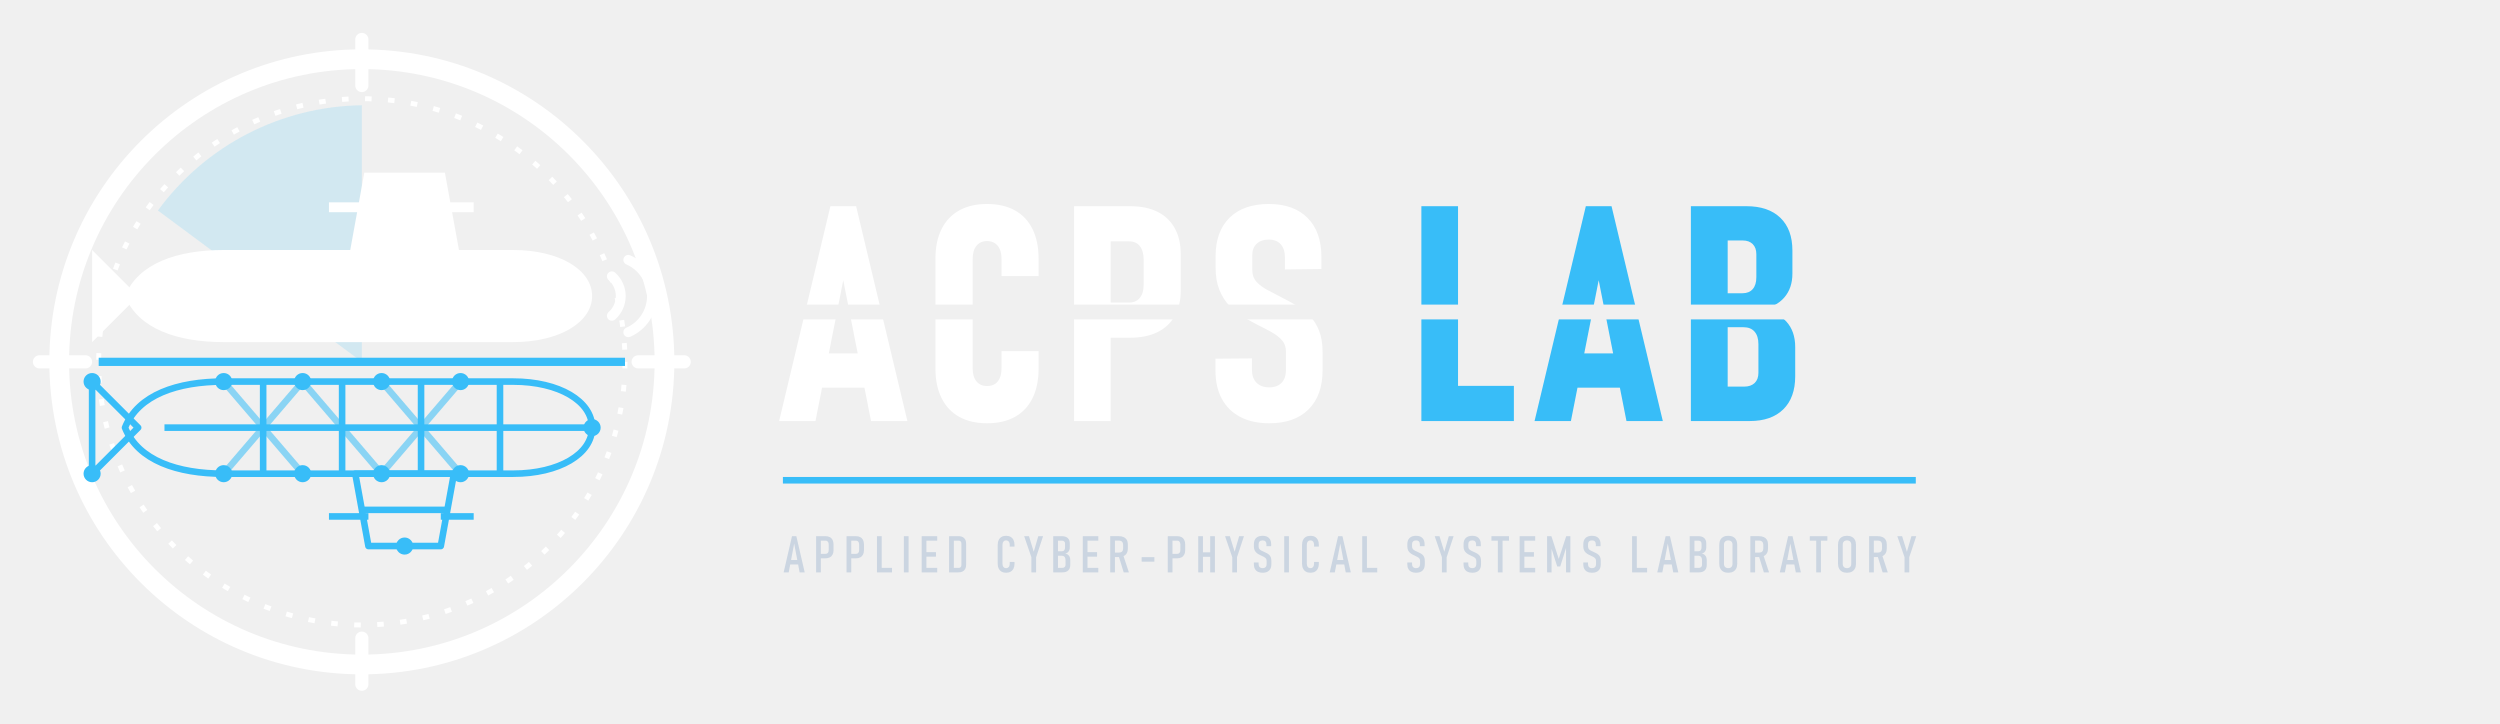
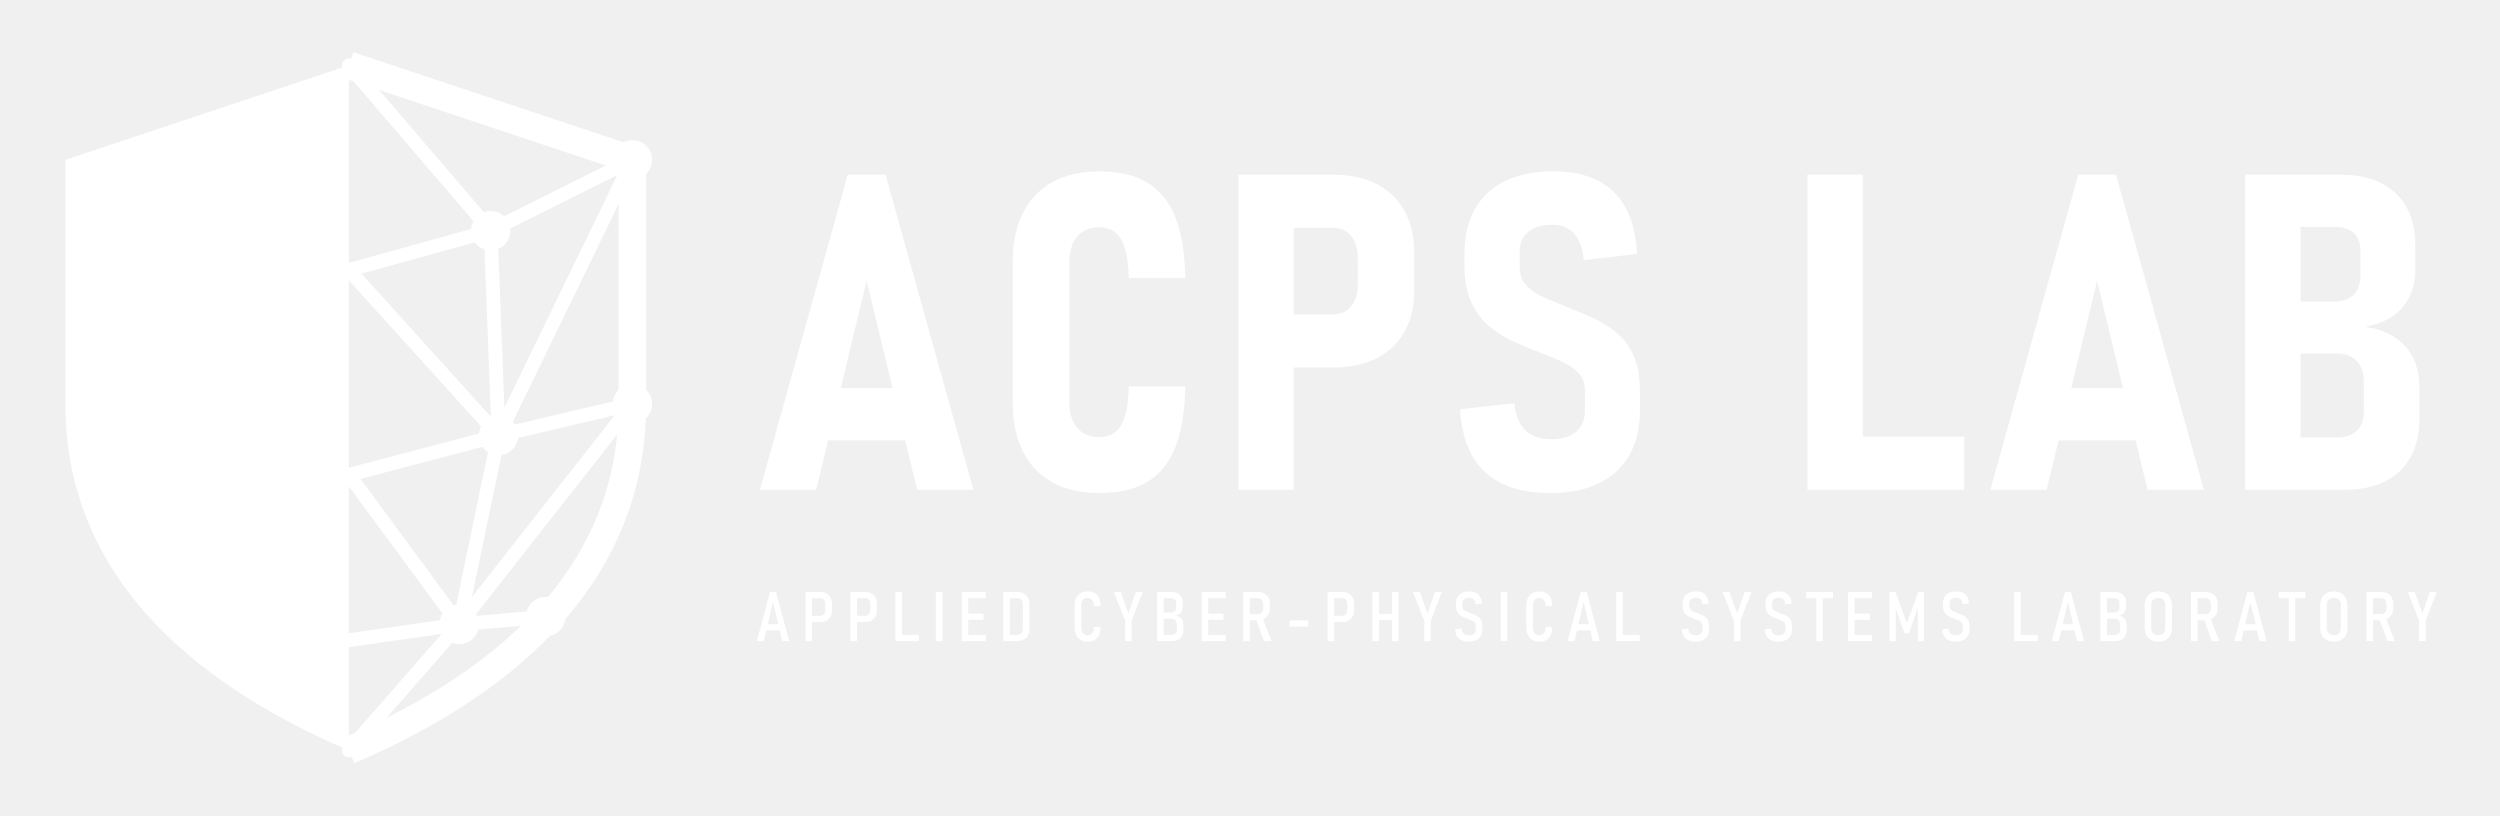
- <svg xmlns="http://www.w3.org/2000/svg" viewBox="0 0 760 220" role="img" aria-labelledby="t">
-   <defs>
-     <mask id="cut">
-       <rect x="-10" y="-10" width="2000" height="2000" fill="#fff" />
-       <rect x="-10" y="92.6" width="2000" height="4.5" fill="#000" />
-     </mask>
-   </defs>
-   <g transform="translate(10 10)">
-     <circle cx="100" cy="100" r="92" fill="none" stroke="#ffffff" stroke-width="6" />
-     <circle cx="100" cy="100" r="80" fill="none" stroke="#ffffff" stroke-width="1.5" stroke-dasharray="2 5" />
-     <path d="M100 2 V16 M100 184 V198 M2 100 H16 M184 100 H198" stroke="#ffffff" stroke-width="4" stroke-linecap="round" />
-     <path d="M100 100 L100 22 A78 78 0 0 0 38 54 Z" fill="#38bdf8" fill-opacity="0.16" />
+ <svg xmlns="http://www.w3.org/2000/svg" viewBox="0 0 613 200" role="img" aria-labelledby="hd-t">
+   <g transform="translate(-11.0 2.5) scale(0.9655)">
+     <path d="M100 14 L28 38 V100 C28 142 58 170 100 188 Z" fill="#ffffff" />
+     <path d="M100 14 L172 38 V100 C172 142 142 170 100 188" fill="none" stroke="#ffffff" stroke-width="7" stroke-linejoin="round" />
+     <path d="M100 14 L136 56 M136 56 L172 38 M136 56 L100 66 M136 56 L138 108 M100 66 L138 108 M172 38 L138 108 M138 108 L172 100 M138 108 L100 118 M138 108 L128 156 M100 118 L128 156 M172 100 L128 156 M128 156 L100 160 M128 156 L100 188 M128 156 L150 154" fill="none" stroke="#ffffff" stroke-width="3.5" stroke-linecap="round" />
    <g fill="#ffffff">
-       <path d="M28 80 C32 70 44 66 58 66 H146 C160 66 170 72 170 80 C170 88 160 94 146 94 H58 C44 94 32 90 28 80 Z" />
-       <path d="M98 66 L102 44 H124 L128 66 Z M102 53 H90 M124 53 H134" stroke="#ffffff" stroke-width="3" />
-       <path d="M32 80 L18 66 V94 Z" />
-     </g>
-     <path d="M176 74 a8 8 0 0 1 0 12 M181 69 a12 12 0 0 1 0 22" fill="none" stroke="#ffffff" stroke-width="3" stroke-linecap="round" />
-     <path d="M20 100 H180" stroke="#38bdf8" stroke-width="2.5" />
-     <g transform="translate(0 200) scale(1 -1)" fill="none" stroke="#38bdf8" stroke-width="2" stroke-linejoin="round">
-       <path d="M28 80 C32 70 44 66 58 66 H146 C160 66 170 72 170 80 C170 88 160 94 146 94 H58 C44 94 32 90 28 80 Z" />
-       <path d="M98 66 L102 44 H124 L128 66 Z M102 53 H90 M124 53 H134" />
-       <path d="M32 80 L18 66 V94 Z" />
-       <path d="M40 80 H170 M70 66 V94 M94 66 V94 M118 66 V94 M142 66 V94 M100 55 H126" />
-       <path d="M58 66 L82 94 L106 66 L130 94 M82 66 L58 94 M130 66 L106 94" stroke-opacity="0.55" />
-       <g fill="#38bdf8" stroke="none">
-         <circle cx="58" cy="66" r="2.6" />
-         <circle cx="82" cy="66" r="2.6" />
-         <circle cx="106" cy="66" r="2.6" />
-         <circle cx="130" cy="66" r="2.6" />
-         <circle cx="58" cy="94" r="2.6" />
-         <circle cx="82" cy="94" r="2.6" />
-         <circle cx="106" cy="94" r="2.6" />
-         <circle cx="130" cy="94" r="2.6" />
-         <circle cx="170" cy="80" r="2.6" />
-         <circle cx="18" cy="66" r="2.6" />
-         <circle cx="18" cy="94" r="2.6" />
-         <circle cx="113" cy="44" r="2.6" />
-       </g>
+       <circle cx="172" cy="38" r="5" />
+       <circle cx="172" cy="100" r="5" />
+       <circle cx="150" cy="154" r="5" />
+       <circle cx="136" cy="56" r="5" />
+       <circle cx="138" cy="108" r="5" />
+       <circle cx="128" cy="156" r="5" />
    </g>
  </g>
-   <g mask="url(#cut)">
-     <path transform="translate(236 128)" d="M0.854 0.0 16.441 -65.316H24.258L39.846 0.0H28.795L20.35 -42.811L11.904 0.0ZM11.455 -10.152V-20.574H29.244V-10.152Z M64.055 0.674Q59.114 0.674 55.61 -1.28Q52.106 -3.234 50.242 -6.963Q48.377 -10.691 48.377 -15.947V-49.369Q48.377 -54.67 50.242 -58.376Q52.106 -62.082 55.61 -64.036Q59.114 -65.99 64.055 -65.99Q69.041 -65.99 72.545 -64.036Q76.049 -62.082 77.891 -58.354Q79.733 -54.625 79.733 -49.324V-44.068H68.457V-49.324Q68.457 -50.986 67.963 -52.177Q67.469 -53.367 66.481 -54.041Q65.493 -54.715 64.055 -54.715Q62.034 -54.715 60.866 -53.3Q59.698 -51.885 59.698 -49.369V-15.947Q59.698 -13.432 60.866 -12.039Q62.034 -10.646 64.055 -10.646Q66.211 -10.646 67.334 -12.062Q68.457 -13.477 68.457 -15.992V-21.248H79.733V-15.992Q79.733 -10.691 77.891 -6.963Q76.049 -3.234 72.545 -1.28Q69.041 0.674 64.055 0.674Z M95.721 -25.336V-36.027H107.266Q109.333 -36.027 110.501 -37.45Q111.669 -38.874 111.669 -41.373V-49.055Q111.669 -51.705 110.526 -53.165Q109.383 -54.625 107.266 -54.625H95.721V-65.316H107.581Q112.47 -65.316 115.888 -63.609Q119.305 -61.902 121.125 -58.623Q122.944 -55.344 122.944 -50.672V-39.666Q122.944 -35.129 121.117 -31.917Q119.289 -28.705 115.861 -27.021Q112.432 -25.336 107.581 -25.336ZM90.51 0.0V-65.316H101.651V0.0Z M149.894 0.674Q144.727 0.674 141.066 -1.235Q137.405 -3.145 135.451 -6.738Q133.497 -10.332 133.497 -15.453V-18.957L144.593 -19.047V-15.543Q144.593 -13.072 145.985 -11.657Q147.378 -10.242 149.849 -10.242Q152.274 -10.242 153.6 -11.635Q154.925 -13.027 154.925 -15.453V-21.158Q154.925 -23.18 153.734 -24.55Q152.544 -25.92 150.567 -27.021Q148.591 -28.121 146.3 -29.244Q144.099 -30.367 141.83 -31.76Q139.561 -33.152 137.697 -35.106Q135.833 -37.061 134.687 -39.891Q133.542 -42.721 133.542 -46.719V-50.088Q133.542 -57.635 137.787 -61.812Q142.032 -65.99 149.759 -65.99Q157.261 -65.99 161.483 -61.768Q165.706 -57.545 165.706 -49.908V-46.225L154.61 -46.09V-49.818Q154.61 -52.334 153.33 -53.749Q152.05 -55.164 149.759 -55.164Q147.333 -55.164 146.008 -53.884Q144.683 -52.604 144.683 -50.357V-46.0Q144.683 -43.709 146.053 -42.249Q147.423 -40.789 149.602 -39.688Q151.78 -38.588 154.206 -37.285Q156.317 -36.207 158.406 -34.949Q160.495 -33.691 162.225 -31.895Q163.954 -30.098 165.01 -27.447Q166.065 -24.797 166.065 -20.889V-15.453Q166.065 -7.816 161.82 -3.571Q157.575 0.674 149.894 0.674Z" fill="#ffffff" />
-     <path transform="translate(428.1 128)" d="M3.998 0.0V-65.316H15.139V0.0ZM8.58 0.0V-10.691H32.119V0.0Z M38.405 0.0 53.992 -65.316H61.809L77.397 0.0H66.346L57.901 -42.811L49.455 0.0ZM49.006 -10.152V-20.574H66.795V-10.152Z M92.307 0.0V-10.467H102.1Q104.167 -10.467 105.312 -11.567Q106.458 -12.668 106.458 -14.645V-23.404Q106.458 -25.83 105.29 -27.178Q104.122 -28.525 101.921 -28.525H92.307V-38.857H101.651Q103.628 -38.857 104.728 -40.115Q105.829 -41.373 105.829 -43.709V-50.717Q105.829 -52.693 104.728 -53.794Q103.628 -54.895 101.696 -54.895H92.307V-65.316H102.819Q109.467 -65.316 113.129 -61.79Q116.79 -58.264 116.79 -51.84V-44.832Q116.79 -40.385 114.297 -37.532Q111.803 -34.68 107.266 -33.916Q112.208 -33.242 114.925 -30.277Q117.643 -27.312 117.643 -22.506V-13.611Q117.643 -7.143 114.027 -3.571Q110.411 0.0 103.807 0.0ZM85.928 0.0V-65.316H97.114V0.0Z" fill="#38bdf8" />
-   </g>
-   <path d="M238 146 H582.4" stroke="#38bdf8" stroke-width="2" />
-   <path transform="translate(238 174)" d="M0.227 0.0 2.77 -11.004H4.087L6.63 0.0H5.086L3.428 -8.749L1.771 0.0ZM1.854 -2.399V-3.754H5.116V-2.399Z M10.888 -4.269V-5.631H12.97Q13.416 -5.631 13.67 -5.934Q13.923 -6.236 13.923 -6.774V-8.461Q13.923 -9.021 13.67 -9.332Q13.416 -9.642 12.97 -9.642H10.888V-11.004H12.939Q13.719 -11.004 14.268 -10.709Q14.816 -10.414 15.104 -9.85Q15.392 -9.286 15.392 -8.484V-6.736Q15.392 -5.956 15.1 -5.404Q14.809 -4.851 14.26 -4.56Q13.711 -4.269 12.939 -4.269ZM10.094 0.0V-11.004H11.532V0.0Z M20.142 -4.269V-5.631H22.223Q22.67 -5.631 22.924 -5.934Q23.177 -6.236 23.177 -6.774V-8.461Q23.177 -9.021 22.924 -9.332Q22.67 -9.642 22.223 -9.642H20.142V-11.004H22.193Q22.973 -11.004 23.521 -10.709Q24.07 -10.414 24.358 -9.85Q24.645 -9.286 24.645 -8.484V-6.736Q24.645 -5.956 24.354 -5.404Q24.063 -4.851 23.514 -4.56Q22.965 -4.269 22.193 -4.269ZM19.347 0.0V-11.004H20.785V0.0Z M28.601 0.0V-11.004H30.039V0.0ZM29.373 0.0V-1.362H33.172V0.0Z M38.211 -11.004V0.0H36.773V-11.004Z M42.189 0.0V-11.004H43.627V0.0ZM42.938 0.0V-1.362H46.912V0.0ZM42.938 -4.783V-6.146H46.533V-4.783ZM42.938 -9.642V-11.004H46.912V-9.642Z M51.443 0.0V-1.362H53.448Q53.842 -1.362 54.054 -1.598Q54.266 -1.834 54.266 -2.263V-8.741Q54.266 -9.171 54.054 -9.406Q53.842 -9.642 53.448 -9.642H51.443V-11.004H53.403Q54.508 -11.004 55.106 -10.406Q55.704 -9.809 55.704 -8.704V-2.301Q55.704 -1.57 55.431 -1.054Q55.159 -0.537 54.643 -0.269Q54.127 0.0 53.395 0.0ZM50.527 0.0V-11.004H51.965V0.0Z  M67.854 0.114Q67.044 0.114 66.472 -0.219Q65.901 -0.552 65.598 -1.181Q65.296 -1.809 65.296 -2.702V-8.295Q65.296 -9.196 65.598 -9.824Q65.901 -10.452 66.472 -10.785Q67.044 -11.118 67.854 -11.118Q68.671 -11.118 69.242 -10.785Q69.814 -10.452 70.113 -9.824Q70.412 -9.196 70.412 -8.302V-7.833H68.959V-8.302Q68.959 -8.757 68.83 -9.071Q68.701 -9.385 68.455 -9.551Q68.209 -9.718 67.854 -9.718Q67.331 -9.718 67.04 -9.347Q66.749 -8.976 66.749 -8.295V-2.702Q66.749 -2.028 67.04 -1.657Q67.331 -1.287 67.854 -1.287Q68.383 -1.287 68.671 -1.657Q68.959 -2.028 68.959 -2.702V-3.171H70.412V-2.702Q70.412 -1.809 70.113 -1.181Q69.814 -0.552 69.242 -0.219Q68.671 0.114 67.854 0.114Z M79.098 -11.004 76.979 -4.602V0.0H75.541V-4.602L73.346 -11.004H74.807L76.26 -6.267L77.637 -11.004Z M83.092 0.0V-1.362H84.9Q85.392 -1.362 85.657 -1.608Q85.922 -1.854 85.922 -2.293V-3.731Q85.922 -4.359 85.623 -4.704Q85.324 -5.048 84.825 -5.048H83.092V-6.41H84.825Q85.279 -6.41 85.529 -6.721Q85.778 -7.031 85.778 -7.599V-8.719Q85.778 -9.158 85.529 -9.4Q85.279 -9.642 84.84 -9.642H83.092V-11.004H84.817Q85.967 -11.004 86.592 -10.429Q87.216 -9.854 87.216 -8.802V-7.636Q87.216 -6.857 86.849 -6.354Q86.482 -5.85 85.816 -5.714Q86.55 -5.593 86.955 -5.071Q87.36 -4.549 87.36 -3.708V-2.255Q87.36 -1.181 86.751 -0.59Q86.142 0.0 85.021 0.0ZM82.183 0.0V-11.004H83.621V0.0Z M91.165 0.0V-11.004H92.603V0.0ZM91.914 0.0V-1.362H95.887V0.0ZM91.914 -4.783V-6.146H95.509V-4.783ZM91.914 -9.642V-11.004H95.887V-9.642Z M100.176 -4.655V-6.017H102.204Q102.787 -6.017 103.109 -6.339Q103.43 -6.66 103.43 -7.235V-8.355Q103.43 -8.969 103.109 -9.309Q102.787 -9.65 102.204 -9.65H100.176V-11.012H102.076Q102.961 -11.012 103.586 -10.721Q104.21 -10.429 104.539 -9.869Q104.868 -9.309 104.868 -8.514V-7.228Q104.868 -6.41 104.539 -5.835Q104.21 -5.26 103.586 -4.957Q102.961 -4.655 102.076 -4.655ZM99.502 0.0V-11.012H100.94V0.0ZM103.604 0.0 102.068 -4.995 103.423 -5.343 105.179 0.0Z M109.059 -4.624H112.934V-3.262H109.059Z M117.798 -4.269V-5.631H119.879Q120.326 -5.631 120.579 -5.934Q120.833 -6.236 120.833 -6.774V-8.461Q120.833 -9.021 120.579 -9.332Q120.326 -9.642 119.879 -9.642H117.798V-11.004H119.849Q120.628 -11.004 121.177 -10.709Q121.726 -10.414 122.013 -9.85Q122.301 -9.286 122.301 -8.484V-6.736Q122.301 -5.956 122.01 -5.404Q121.718 -4.851 121.17 -4.56Q120.621 -4.269 119.849 -4.269ZM117.003 0.0V-11.004H118.441V0.0Z M129.89 0.0V-11.004H131.328V0.0ZM126.257 0.0V-11.004H127.702V0.0ZM127.218 -4.738V-6.1H130.594V-4.738Z M140.165 -11.004 138.046 -4.602V0.0H136.608V-4.602L134.413 -11.004H135.874L137.327 -6.267L138.704 -11.004Z M145.854 0.114Q144.991 0.114 144.393 -0.185Q143.795 -0.484 143.485 -1.063Q143.175 -1.642 143.175 -2.475V-3.02H144.613V-2.528Q144.613 -1.93 144.935 -1.608Q145.256 -1.287 145.854 -1.287Q146.437 -1.287 146.747 -1.608Q147.057 -1.93 147.057 -2.528V-3.489Q147.057 -3.936 146.834 -4.212Q146.611 -4.488 146.255 -4.685Q145.9 -4.882 145.491 -5.063Q145.082 -5.245 144.677 -5.464Q144.272 -5.684 143.932 -5.998Q143.591 -6.312 143.387 -6.777Q143.182 -7.243 143.182 -7.932V-8.567Q143.182 -9.801 143.871 -10.459Q144.56 -11.118 145.847 -11.118Q147.103 -11.118 147.769 -10.448Q148.435 -9.778 148.435 -8.537V-7.962H146.997V-8.477Q146.997 -9.082 146.702 -9.4Q146.407 -9.718 145.847 -9.718Q145.249 -9.718 144.935 -9.415Q144.62 -9.112 144.62 -8.552V-7.864Q144.62 -7.379 144.863 -7.088Q145.105 -6.796 145.495 -6.603Q145.884 -6.41 146.316 -6.214Q146.702 -6.04 147.084 -5.847Q147.466 -5.654 147.788 -5.37Q148.109 -5.086 148.302 -4.632Q148.495 -4.178 148.495 -3.481V-2.475Q148.495 -1.226 147.814 -0.556Q147.133 0.114 145.854 0.114Z M153.836 -11.004V0.0H152.398V-11.004Z M160.373 0.114Q159.563 0.114 158.992 -0.219Q158.42 -0.552 158.118 -1.181Q157.815 -1.809 157.815 -2.702V-8.295Q157.815 -9.196 158.118 -9.824Q158.42 -10.452 158.992 -10.785Q159.563 -11.118 160.373 -11.118Q161.19 -11.118 161.762 -10.785Q162.333 -10.452 162.632 -9.824Q162.931 -9.196 162.931 -8.302V-7.833H161.478V-8.302Q161.478 -8.757 161.349 -9.071Q161.221 -9.385 160.975 -9.551Q160.729 -9.718 160.373 -9.718Q159.851 -9.718 159.559 -9.347Q159.268 -8.976 159.268 -8.295V-2.702Q159.268 -2.028 159.559 -1.657Q159.851 -1.287 160.373 -1.287Q160.903 -1.287 161.19 -1.657Q161.478 -2.028 161.478 -2.702V-3.171H162.931V-2.702Q162.931 -1.809 162.632 -1.181Q162.333 -0.552 161.762 -0.219Q161.19 0.114 160.373 0.114Z M166.244 0.0 168.787 -11.004H170.103L172.646 0.0H171.102L169.445 -8.749L167.787 0.0ZM167.871 -2.399V-3.754H171.133V-2.399Z M176.11 0.0V-11.004H177.548V0.0ZM176.882 0.0V-1.362H180.682V0.0Z  M192.498 0.114Q191.636 0.114 191.038 -0.185Q190.44 -0.484 190.13 -1.063Q189.819 -1.642 189.819 -2.475V-3.02H191.257V-2.528Q191.257 -1.93 191.579 -1.608Q191.901 -1.287 192.498 -1.287Q193.081 -1.287 193.392 -1.608Q193.702 -1.93 193.702 -2.528V-3.489Q193.702 -3.936 193.479 -4.212Q193.255 -4.488 192.9 -4.685Q192.544 -4.882 192.135 -5.063Q191.727 -5.245 191.322 -5.464Q190.917 -5.684 190.576 -5.998Q190.236 -6.312 190.031 -6.777Q189.827 -7.243 189.827 -7.932V-8.567Q189.827 -9.801 190.516 -10.459Q191.204 -11.118 192.491 -11.118Q193.747 -11.118 194.413 -10.448Q195.079 -9.778 195.079 -8.537V-7.962H193.641V-8.477Q193.641 -9.082 193.346 -9.4Q193.051 -9.718 192.491 -9.718Q191.893 -9.718 191.579 -9.415Q191.265 -9.112 191.265 -8.552V-7.864Q191.265 -7.379 191.507 -7.088Q191.749 -6.796 192.139 -6.603Q192.529 -6.41 192.96 -6.214Q193.346 -6.04 193.728 -5.847Q194.111 -5.654 194.432 -5.37Q194.754 -5.086 194.947 -4.632Q195.14 -4.178 195.14 -3.481V-2.475Q195.14 -1.226 194.459 -0.556Q193.778 0.114 192.498 0.114Z M203.902 -11.004 201.782 -4.602V0.0H200.344V-4.602L198.15 -11.004H199.61L201.063 -6.267L202.441 -11.004Z M209.591 0.114Q208.728 0.114 208.13 -0.185Q207.532 -0.484 207.222 -1.063Q206.911 -1.642 206.911 -2.475V-3.02H208.349V-2.528Q208.349 -1.93 208.671 -1.608Q208.993 -1.287 209.591 -1.287Q210.173 -1.287 210.484 -1.608Q210.794 -1.93 210.794 -2.528V-3.489Q210.794 -3.936 210.571 -4.212Q210.347 -4.488 209.992 -4.685Q209.636 -4.882 209.227 -5.063Q208.819 -5.245 208.414 -5.464Q208.009 -5.684 207.668 -5.998Q207.328 -6.312 207.123 -6.777Q206.919 -7.243 206.919 -7.932V-8.567Q206.919 -9.801 207.608 -10.459Q208.296 -11.118 209.583 -11.118Q210.839 -11.118 211.505 -10.448Q212.171 -9.778 212.171 -8.537V-7.962H210.733V-8.477Q210.733 -9.082 210.438 -9.4Q210.143 -9.718 209.583 -9.718Q208.985 -9.718 208.671 -9.415Q208.357 -9.112 208.357 -8.552V-7.864Q208.357 -7.379 208.599 -7.088Q208.841 -6.796 209.231 -6.603Q209.621 -6.41 210.052 -6.214Q210.438 -6.04 210.82 -5.847Q211.203 -5.654 211.524 -5.37Q211.846 -5.086 212.039 -4.632Q212.232 -4.178 212.232 -3.481V-2.475Q212.232 -1.226 211.551 -0.556Q210.87 0.114 209.591 0.114Z M217.346 0.0V-10.104H218.784V0.0ZM215.393 -9.642V-11.004H220.736V-9.642Z M223.973 0.0V-11.004H225.411V0.0ZM224.722 0.0V-1.362H228.696V0.0ZM224.722 -4.783V-6.146H228.317V-4.783ZM224.722 -9.642V-11.004H228.696V-9.642Z M235.853 -4.094 238.131 -11.004H239.395V0.0H238.078V-8.333L238.207 -7.848L236.315 -1.801H235.391L233.507 -7.697L233.681 -8.333V0.0H232.311V-11.004H233.628Z M245.992 0.114Q245.129 0.114 244.532 -0.185Q243.934 -0.484 243.623 -1.063Q243.313 -1.642 243.313 -2.475V-3.02H244.751V-2.528Q244.751 -1.93 245.073 -1.608Q245.394 -1.287 245.992 -1.287Q246.575 -1.287 246.885 -1.608Q247.196 -1.93 247.196 -2.528V-3.489Q247.196 -3.936 246.972 -4.212Q246.749 -4.488 246.393 -4.685Q246.038 -4.882 245.629 -5.063Q245.22 -5.245 244.815 -5.464Q244.41 -5.684 244.07 -5.998Q243.729 -6.312 243.525 -6.777Q243.321 -7.243 243.321 -7.932V-8.567Q243.321 -9.801 244.009 -10.459Q244.698 -11.118 245.985 -11.118Q247.241 -11.118 247.907 -10.448Q248.573 -9.778 248.573 -8.537V-7.962H247.135V-8.477Q247.135 -9.082 246.84 -9.4Q246.545 -9.718 245.985 -9.718Q245.387 -9.718 245.073 -9.415Q244.759 -9.112 244.759 -8.552V-7.864Q244.759 -7.379 245.001 -7.088Q245.243 -6.796 245.633 -6.603Q246.023 -6.41 246.454 -6.214Q246.84 -6.04 247.222 -5.847Q247.604 -5.654 247.926 -5.37Q248.248 -5.086 248.441 -4.632Q248.634 -4.178 248.634 -3.481V-2.475Q248.634 -1.226 247.952 -0.556Q247.271 0.114 245.992 0.114Z  M258.15 0.0V-11.004H259.588V0.0ZM258.922 0.0V-1.362H262.721V0.0Z M265.807 0.0 268.35 -11.004H269.666L272.209 0.0H270.665L269.008 -8.749L267.35 0.0ZM267.434 -2.399V-3.754H270.696V-2.399Z M276.581 0.0V-1.362H278.39Q278.882 -1.362 279.147 -1.608Q279.412 -1.854 279.412 -2.293V-3.731Q279.412 -4.359 279.113 -4.704Q278.814 -5.048 278.315 -5.048H276.581V-6.41H278.315Q278.769 -6.41 279.018 -6.721Q279.268 -7.031 279.268 -7.599V-8.719Q279.268 -9.158 279.018 -9.4Q278.769 -9.642 278.33 -9.642H276.581V-11.004H278.307Q279.457 -11.004 280.082 -10.429Q280.706 -9.854 280.706 -8.802V-7.636Q280.706 -6.857 280.339 -6.354Q279.972 -5.85 279.306 -5.714Q280.04 -5.593 280.445 -5.071Q280.85 -4.549 280.85 -3.708V-2.255Q280.85 -1.181 280.241 -0.59Q279.632 0.0 278.511 0.0ZM275.673 0.0V-11.004H277.111V0.0Z M287.387 0.114Q286.524 0.114 285.911 -0.212Q285.298 -0.537 284.976 -1.154Q284.654 -1.771 284.654 -2.649V-8.355Q284.654 -9.241 284.976 -9.858Q285.298 -10.475 285.911 -10.796Q286.524 -11.118 287.387 -11.118Q288.257 -11.118 288.866 -10.796Q289.476 -10.475 289.797 -9.858Q290.119 -9.241 290.119 -8.355V-2.649Q290.119 -1.771 289.797 -1.154Q289.476 -0.537 288.866 -0.212Q288.257 0.114 287.387 0.114ZM287.387 -1.287Q288 -1.287 288.34 -1.635Q288.681 -1.983 288.681 -2.604V-8.401Q288.681 -9.029 288.34 -9.373Q288 -9.718 287.387 -9.718Q286.766 -9.718 286.429 -9.373Q286.092 -9.029 286.092 -8.401V-2.604Q286.092 -1.983 286.429 -1.635Q286.766 -1.287 287.387 -1.287Z M294.786 -4.655V-6.017H296.814Q297.397 -6.017 297.719 -6.339Q298.04 -6.66 298.04 -7.235V-8.355Q298.04 -8.969 297.719 -9.309Q297.397 -9.65 296.814 -9.65H294.786V-11.012H296.686Q297.571 -11.012 298.196 -10.721Q298.82 -10.429 299.149 -9.869Q299.478 -9.309 299.478 -8.514V-7.228Q299.478 -6.41 299.149 -5.835Q298.82 -5.26 298.196 -4.957Q297.571 -4.655 296.686 -4.655ZM294.112 0.0V-11.012H295.55V0.0ZM298.215 0.0 296.678 -4.995 298.033 -5.343 299.789 0.0Z M303.063 0.0 305.606 -11.004H306.923L309.466 0.0H307.922L306.265 -8.749L304.607 0.0ZM304.691 -2.399V-3.754H307.953V-2.399Z M314.126 0.0V-10.104H315.564V0.0ZM312.173 -9.642V-11.004H317.517V-9.642Z M323.486 0.114Q322.623 0.114 322.01 -0.212Q321.397 -0.537 321.075 -1.154Q320.753 -1.771 320.753 -2.649V-8.355Q320.753 -9.241 321.075 -9.858Q321.397 -10.475 322.01 -10.796Q322.623 -11.118 323.486 -11.118Q324.356 -11.118 324.965 -10.796Q325.574 -10.475 325.896 -9.858Q326.218 -9.241 326.218 -8.355V-2.649Q326.218 -1.771 325.896 -1.154Q325.574 -0.537 324.965 -0.212Q324.356 0.114 323.486 0.114ZM323.486 -1.287Q324.099 -1.287 324.439 -1.635Q324.78 -1.983 324.78 -2.604V-8.401Q324.78 -9.029 324.439 -9.373Q324.099 -9.718 323.486 -9.718Q322.865 -9.718 322.528 -9.373Q322.191 -9.029 322.191 -8.401V-2.604Q322.191 -1.983 322.528 -1.635Q322.865 -1.287 323.486 -1.287Z M330.885 -4.655V-6.017H332.913Q333.496 -6.017 333.818 -6.339Q334.139 -6.66 334.139 -7.235V-8.355Q334.139 -8.969 333.818 -9.309Q333.496 -9.65 332.913 -9.65H330.885V-11.012H332.785Q333.67 -11.012 334.295 -10.721Q334.919 -10.429 335.248 -9.869Q335.577 -9.309 335.577 -8.514V-7.228Q335.577 -6.41 335.248 -5.835Q334.919 -5.26 334.295 -4.957Q333.67 -4.655 332.785 -4.655ZM330.211 0.0V-11.012H331.649V0.0ZM334.314 0.0 332.777 -4.995 334.132 -5.343 335.888 0.0Z M344.536 -11.004 342.417 -4.602V0.0H340.979V-4.602L338.784 -11.004H340.245L341.698 -6.267L343.075 -11.004Z" fill="#cbd5e1" />
+   <path transform="translate(185.3 120.1) scale(1.0885)" d="M0.941 0.0 20.742 -70.996H29.239L49.04 0.0H36.358L24.991 -47.08L13.623 0.0ZM12.889 -11.131V-22.897H37.27V-11.131Z M77.385 0.732Q71.252 0.732 66.877 -1.665Q62.502 -4.063 60.2 -8.633Q57.897 -13.203 57.897 -19.668V-51.279Q57.897 -57.793 60.2 -62.361Q62.502 -66.929 66.877 -69.329Q71.252 -71.729 77.385 -71.729Q83.991 -71.729 88.23 -69.199Q92.468 -66.67 94.548 -61.355Q96.628 -56.04 96.76 -47.7H84.035Q83.957 -51.704 83.222 -54.214Q82.488 -56.724 81.047 -57.932Q79.607 -59.141 77.385 -59.141Q74.231 -59.141 72.448 -57.082Q70.666 -55.024 70.666 -51.279V-19.668Q70.666 -15.967 72.448 -13.911Q74.231 -11.855 77.385 -11.855Q80.725 -11.855 82.324 -14.585Q83.923 -17.314 84.035 -23.296H96.76Q96.623 -14.961 94.543 -9.644Q92.463 -4.326 88.227 -1.797Q83.991 0.732 77.385 0.732Z M114.516 -27.539V-39.516H129.909Q132.538 -39.516 134.081 -41.309Q135.624 -43.102 135.624 -46.16V-52.172Q135.624 -55.381 134.108 -57.2Q132.592 -59.019 129.909 -59.019H114.516V-70.996H130.059Q135.77 -70.996 139.847 -68.901Q143.924 -66.807 146.127 -62.873Q148.331 -58.939 148.331 -53.437V-44.824Q148.331 -39.442 146.119 -35.561Q143.907 -31.68 139.818 -29.609Q135.729 -27.539 130.059 -27.539ZM108.729 0.0V-70.996H121.193V0.0Z M178.987 0.732Q172.591 0.732 168.178 -1.379Q163.766 -3.49 161.394 -7.677Q159.023 -11.865 158.668 -18.138L170.882 -19.509Q171.279 -15.466 173.351 -13.429Q175.423 -11.393 179.169 -11.393Q182.802 -11.393 184.798 -13.107Q186.793 -14.821 186.793 -17.819V-22.311Q186.793 -24.798 185.343 -26.322Q183.893 -27.845 181.536 -28.921Q179.179 -29.997 176.403 -31.022Q173.492 -32.106 170.532 -33.485Q167.571 -34.863 165.112 -36.947Q162.652 -39.03 161.158 -42.318Q159.664 -45.605 159.664 -50.531V-53.216Q159.664 -62.034 164.887 -66.881Q170.11 -71.729 179.671 -71.729Q188.574 -71.729 193.305 -67.082Q198.037 -62.435 198.518 -53.132L186.526 -51.732Q186.168 -55.713 184.384 -57.7Q182.6 -59.687 179.488 -59.687Q175.96 -59.687 174.026 -58.127Q172.093 -56.566 172.093 -53.756V-50.342Q172.093 -47.591 173.699 -45.934Q175.305 -44.277 177.919 -43.171Q180.533 -42.064 183.515 -40.866Q186.298 -39.798 189.064 -38.499Q191.829 -37.201 194.132 -35.203Q196.435 -33.206 197.809 -30.086Q199.183 -26.966 199.183 -22.217V-17.9Q199.183 -9.05 193.898 -4.159Q188.613 0.732 178.987 0.732Z  M236.918 0.0V-70.996H249.383V0.0ZM242.172 0.0V-11.977H272.243V0.0Z M278.121 0.0 297.922 -70.996H306.418L326.219 0.0H313.538L302.17 -47.08L290.803 0.0ZM290.068 -11.131V-22.897H314.45V-11.131Z M342.129 0.0V-11.801H356.137Q359.04 -11.801 360.64 -13.284Q362.241 -14.768 362.241 -17.436V-24.332Q362.241 -27.365 360.623 -29.042Q359.004 -30.719 355.997 -30.719H342.129V-42.414H355.786Q358.495 -42.414 359.992 -43.986Q361.489 -45.559 361.489 -48.453V-53.937Q361.489 -56.455 359.992 -57.843Q358.495 -59.23 355.821 -59.23H342.129V-70.996H356.823Q364.924 -70.996 369.382 -66.828Q373.84 -62.66 373.84 -55.062V-49.578Q373.84 -44.361 370.871 -41.001Q367.901 -37.641 362.491 -36.729Q368.34 -35.928 371.554 -32.37Q374.768 -28.812 374.768 -23.068V-16.067Q374.768 -8.42 370.338 -4.21Q365.909 0.0 357.829 0.0ZM335.496 0.0V-70.996H347.996V0.0Z" fill="#ffffff" />
+   <path transform="translate(185.3 157.2) scale(1.1317)" d="M0.24 0.0 3.111 -10.649H4.386L7.257 0.0H5.73L3.749 -8.502L1.767 0.0ZM1.881 -2.326V-3.668H5.722V-2.326Z M11.566 -4.131V-5.478H13.969Q14.486 -5.478 14.786 -5.83Q15.087 -6.183 15.087 -6.787V-7.963Q15.087 -8.587 14.786 -8.945Q14.486 -9.302 13.969 -9.302H11.566V-10.649H13.934Q14.748 -10.649 15.331 -10.33Q15.914 -10.01 16.227 -9.412Q16.539 -8.815 16.539 -7.979V-6.761Q16.539 -5.943 16.224 -5.353Q15.909 -4.763 15.326 -4.447Q14.743 -4.131 13.934 -4.131ZM10.797 0.0V-10.649H12.217V0.0Z M21.297 -4.131V-5.478H23.701Q24.217 -5.478 24.518 -5.83Q24.819 -6.183 24.819 -6.787V-7.963Q24.819 -8.587 24.518 -8.945Q24.217 -9.302 23.701 -9.302H21.297V-10.649H23.665Q24.479 -10.649 25.063 -10.33Q25.646 -10.01 25.958 -9.412Q26.27 -8.815 26.27 -7.979V-6.761Q26.27 -5.943 25.955 -5.353Q25.641 -4.763 25.057 -4.447Q24.474 -4.131 23.665 -4.131ZM20.528 0.0V-10.649H21.948V0.0Z M30.26 0.0V-10.649H31.68V0.0ZM31.007 0.0V-1.347H35.36V0.0Z M40.456 -10.649V0.0H39.036V-10.649Z M44.64 0.0V-10.649H46.06V0.0ZM45.365 0.0V-1.347H49.846V0.0ZM45.365 -4.615V-5.962H49.357V-4.615ZM45.365 -9.302V-10.649H49.846V-9.302Z M54.553 0.0V-1.347H56.625Q57.229 -1.347 57.558 -1.683Q57.887 -2.018 57.887 -2.629V-8.021Q57.887 -8.631 57.558 -8.967Q57.229 -9.302 56.625 -9.302H54.553V-10.649H56.581Q57.892 -10.649 58.605 -9.953Q59.318 -9.256 59.318 -7.978V-2.672Q59.318 -1.824 58.995 -1.225Q58.672 -0.627 58.058 -0.313Q57.444 0.0 56.573 0.0ZM53.631 0.0V-10.649H55.052V0.0Z  M71.915 0.11Q71.039 0.11 70.405 -0.259Q69.772 -0.628 69.432 -1.318Q69.093 -2.007 69.093 -2.963V-7.679Q69.093 -8.643 69.432 -9.332Q69.772 -10.021 70.405 -10.39Q71.039 -10.759 71.915 -10.759Q72.825 -10.759 73.442 -10.403Q74.059 -10.047 74.381 -9.34Q74.703 -8.633 74.721 -7.582H73.283Q73.269 -8.174 73.108 -8.572Q72.947 -8.969 72.649 -9.172Q72.351 -9.374 71.915 -9.374Q71.277 -9.374 70.904 -8.923Q70.531 -8.471 70.531 -7.679V-2.963Q70.531 -2.171 70.904 -1.723Q71.277 -1.275 71.915 -1.275Q72.565 -1.275 72.913 -1.724Q73.262 -2.174 73.283 -3.067H74.721Q74.703 -2.016 74.381 -1.309Q74.058 -0.602 73.442 -0.246Q72.825 0.11 71.915 0.11Z M83.846 -10.649 81.461 -4.418V0.0H80.04V-4.418L77.602 -10.649H79.086L80.75 -6.003L82.362 -10.649Z M87.855 0.0V-1.337H89.924Q90.599 -1.337 90.922 -1.635Q91.245 -1.934 91.245 -2.447V-3.455Q91.245 -4.114 90.919 -4.486Q90.592 -4.859 89.974 -4.859H87.855V-6.185H89.974Q90.522 -6.185 90.814 -6.511Q91.106 -6.837 91.106 -7.444V-8.224Q91.106 -8.754 90.8 -9.033Q90.495 -9.313 89.927 -9.313H87.855V-10.649H89.987Q91.229 -10.649 91.88 -10.029Q92.53 -9.409 92.53 -8.307V-7.495Q92.53 -6.728 92.143 -6.192Q91.756 -5.655 91.011 -5.509Q91.799 -5.384 92.234 -4.817Q92.669 -4.25 92.669 -3.402V-2.384Q92.669 -1.27 92.009 -0.635Q91.349 0.0 90.164 0.0ZM86.977 0.0V-10.649H88.395V0.0Z M96.62 0.0V-10.649H98.041V0.0ZM97.345 0.0V-1.347H101.826V0.0ZM97.345 -4.615V-5.962H101.337V-4.615ZM97.345 -9.302V-10.649H101.826V-9.302Z M106.264 -4.504V-5.851H108.694Q109.283 -5.851 109.618 -6.203Q109.953 -6.554 109.953 -7.164V-7.944Q109.953 -8.581 109.618 -8.945Q109.283 -9.31 108.694 -9.31H106.264V-10.657H108.588Q109.466 -10.657 110.096 -10.346Q110.726 -10.035 111.063 -9.452Q111.4 -8.869 111.4 -8.055V-7.159Q111.4 -6.331 111.062 -5.736Q110.724 -5.142 110.095 -4.823Q109.466 -4.504 108.588 -4.504ZM105.612 0.0V-10.657H107.032V0.0ZM110.148 0.0 108.394 -4.834 109.755 -5.171 111.741 0.0Z M115.641 -4.489H119.719V-3.142H115.641Z M124.672 -4.131V-5.478H127.076Q127.592 -5.478 127.893 -5.83Q128.194 -6.183 128.194 -6.787V-7.963Q128.194 -8.587 127.893 -8.945Q127.592 -9.302 127.076 -9.302H124.672V-10.649H127.041Q127.855 -10.649 128.438 -10.33Q129.021 -10.01 129.333 -9.412Q129.645 -8.815 129.645 -7.979V-6.761Q129.645 -5.943 129.331 -5.353Q129.016 -4.763 128.433 -4.447Q127.849 -4.131 127.041 -4.131ZM123.903 0.0V-10.649H125.324V0.0Z M137.86 0.0V-10.649H139.28V0.0ZM133.635 0.0V-10.649H135.06V0.0ZM134.565 -4.571V-5.918H138.572V-4.571Z M148.656 -10.649 146.271 -4.418V0.0H144.851V-4.418L142.413 -10.649H143.896L145.561 -6.003L147.173 -10.649Z M154.5 0.11Q153.577 0.11 152.935 -0.187Q152.292 -0.483 151.945 -1.076Q151.597 -1.669 151.55 -2.547L152.938 -2.706Q152.989 -1.985 153.383 -1.621Q153.778 -1.257 154.5 -1.257Q155.231 -1.257 155.624 -1.599Q156.016 -1.942 156.016 -2.581V-3.255Q156.016 -3.735 155.773 -4.018Q155.53 -4.3 155.135 -4.482Q154.74 -4.664 154.276 -4.821Q153.828 -4.973 153.37 -5.166Q152.912 -5.36 152.535 -5.66Q152.157 -5.959 151.928 -6.442Q151.699 -6.924 151.699 -7.666V-8.108Q151.699 -9.382 152.455 -10.071Q153.211 -10.759 154.608 -10.759Q155.882 -10.759 156.568 -10.103Q157.253 -9.446 157.328 -8.143L155.96 -7.98Q155.912 -8.688 155.57 -9.041Q155.228 -9.393 154.608 -9.393Q153.894 -9.393 153.504 -9.06Q153.114 -8.728 153.114 -8.112V-7.63Q153.114 -7.124 153.379 -6.832Q153.644 -6.54 154.073 -6.362Q154.503 -6.185 154.99 -6.013Q155.424 -5.866 155.855 -5.684Q156.285 -5.502 156.644 -5.213Q157.002 -4.923 157.219 -4.458Q157.437 -3.994 157.437 -3.265V-2.557Q157.437 -1.279 156.671 -0.585Q155.904 0.11 154.5 0.11Z M162.84 -10.649V0.0H161.42V-10.649Z M169.785 0.11Q168.909 0.11 168.275 -0.259Q167.641 -0.628 167.302 -1.318Q166.962 -2.007 166.962 -2.963V-7.679Q166.962 -8.643 167.302 -9.332Q167.641 -10.021 168.275 -10.39Q168.909 -10.759 169.785 -10.759Q170.695 -10.759 171.312 -10.403Q171.929 -10.047 172.251 -9.34Q172.573 -8.633 172.591 -7.582H171.153Q171.139 -8.174 170.977 -8.572Q170.816 -8.969 170.519 -9.172Q170.221 -9.374 169.785 -9.374Q169.146 -9.374 168.774 -8.923Q168.401 -8.471 168.401 -7.679V-2.963Q168.401 -2.171 168.774 -1.723Q169.146 -1.275 169.785 -1.275Q170.435 -1.275 170.783 -1.724Q171.131 -2.174 171.153 -3.067H172.591Q172.573 -2.016 172.25 -1.309Q171.928 -0.602 171.311 -0.246Q170.695 0.11 169.785 0.11Z M175.879 0.0 178.751 -10.649H180.025L182.896 0.0H181.369L179.388 -8.502L177.406 0.0ZM177.52 -2.326V-3.668H181.362V-2.326Z M186.436 0.0V-10.649H187.856V0.0ZM187.183 0.0V-1.347H191.536V0.0Z  M203.638 0.11Q202.716 0.11 202.073 -0.187Q201.43 -0.483 201.083 -1.076Q200.736 -1.669 200.688 -2.547L202.076 -2.706Q202.128 -1.985 202.522 -1.621Q202.916 -1.257 203.638 -1.257Q204.37 -1.257 204.762 -1.599Q205.155 -1.942 205.155 -2.581V-3.255Q205.155 -3.735 204.911 -4.018Q204.668 -4.3 204.274 -4.482Q203.879 -4.664 203.415 -4.821Q202.967 -4.973 202.509 -5.166Q202.051 -5.36 201.673 -5.66Q201.296 -5.959 201.067 -6.442Q200.838 -6.924 200.838 -7.666V-8.108Q200.838 -9.382 201.594 -10.071Q202.35 -10.759 203.747 -10.759Q205.021 -10.759 205.706 -10.103Q206.392 -9.446 206.467 -8.143L205.099 -7.98Q205.051 -8.688 204.709 -9.041Q204.367 -9.393 203.747 -9.393Q203.033 -9.393 202.643 -9.06Q202.253 -8.728 202.253 -8.112V-7.63Q202.253 -7.124 202.518 -6.832Q202.783 -6.54 203.212 -6.362Q203.641 -6.185 204.129 -6.013Q204.563 -5.866 204.993 -5.684Q205.424 -5.502 205.782 -5.213Q206.14 -4.923 206.358 -4.458Q206.576 -3.994 206.576 -3.265V-2.557Q206.576 -1.279 205.809 -0.585Q205.043 0.11 203.638 0.11Z M215.749 -10.649 213.364 -4.418V0.0H211.944V-4.418L209.506 -10.649H210.989L212.654 -6.003L214.266 -10.649Z M221.593 0.11Q220.67 0.11 220.028 -0.187Q219.385 -0.483 219.038 -1.076Q218.69 -1.669 218.643 -2.547L220.031 -2.706Q220.082 -1.985 220.476 -1.621Q220.871 -1.257 221.593 -1.257Q222.324 -1.257 222.717 -1.599Q223.109 -1.942 223.109 -2.581V-3.255Q223.109 -3.735 222.866 -4.018Q222.623 -4.3 222.228 -4.482Q221.834 -4.664 221.369 -4.821Q220.921 -4.973 220.463 -5.166Q220.005 -5.36 219.628 -5.66Q219.25 -5.959 219.021 -6.442Q218.792 -6.924 218.792 -7.666V-8.108Q218.792 -9.382 219.548 -10.071Q220.304 -10.759 221.701 -10.759Q222.975 -10.759 223.661 -10.103Q224.346 -9.446 224.421 -8.143L223.053 -7.98Q223.005 -8.688 222.663 -9.041Q222.321 -9.393 221.701 -9.393Q220.987 -9.393 220.597 -9.06Q220.208 -8.728 220.208 -8.112V-7.63Q220.208 -7.124 220.472 -6.832Q220.737 -6.54 221.167 -6.362Q221.596 -6.185 222.084 -6.013Q222.517 -5.866 222.948 -5.684Q223.378 -5.502 223.737 -5.213Q224.095 -4.923 224.313 -4.458Q224.53 -3.994 224.53 -3.265V-2.557Q224.53 -1.279 223.764 -0.585Q222.997 0.11 221.593 0.11Z M229.789 0.0V-9.778H231.21V0.0ZM227.586 -9.302V-10.649H233.413V-9.302Z M236.666 0.0V-10.649H238.086V0.0ZM237.391 0.0V-1.347H241.872V0.0ZM237.391 -4.615V-5.962H241.383V-4.615ZM237.391 -9.302V-10.649H241.872V-9.302Z M249.393 -3.866 251.856 -10.649H253.128V0.0H251.803V-8.039L251.913 -7.571L249.86 -1.669H248.926L246.878 -7.424L247.02 -8.039V0.0H245.658V-10.649H246.967Z M260.036 0.11Q259.113 0.11 258.47 -0.187Q257.828 -0.483 257.48 -1.076Q257.133 -1.669 257.085 -2.547L258.474 -2.706Q258.525 -1.985 258.919 -1.621Q259.313 -1.257 260.036 -1.257Q260.767 -1.257 261.159 -1.599Q261.552 -1.942 261.552 -2.581V-3.255Q261.552 -3.735 261.309 -4.018Q261.065 -4.3 260.671 -4.482Q260.276 -4.664 259.812 -4.821Q259.364 -4.973 258.906 -5.166Q258.448 -5.36 258.07 -5.66Q257.693 -5.959 257.464 -6.442Q257.235 -6.924 257.235 -7.666V-8.108Q257.235 -9.382 257.991 -10.071Q258.747 -10.759 260.144 -10.759Q261.418 -10.759 262.103 -10.103Q262.789 -9.446 262.864 -8.143L261.496 -7.98Q261.448 -8.688 261.106 -9.041Q260.764 -9.393 260.144 -9.393Q259.43 -9.393 259.04 -9.06Q258.65 -8.728 258.65 -8.112V-7.63Q258.65 -7.124 258.915 -6.832Q259.18 -6.54 259.609 -6.362Q260.038 -6.185 260.526 -6.013Q260.96 -5.866 261.391 -5.684Q261.821 -5.502 262.179 -5.213Q262.538 -4.923 262.755 -4.458Q262.973 -3.994 262.973 -3.265V-2.557Q262.973 -1.279 262.206 -0.585Q261.44 0.11 260.036 0.11Z  M272.67 0.0V-10.649H274.09V0.0ZM273.417 0.0V-1.347H277.77V0.0Z M280.8 0.0 283.671 -10.649H284.946L287.817 0.0H286.29L284.308 -8.502L282.327 0.0ZM282.44 -2.326V-3.668H286.282V-2.326Z M292.235 0.0V-1.337H294.304Q294.979 -1.337 295.302 -1.635Q295.625 -1.934 295.625 -2.447V-3.455Q295.625 -4.114 295.298 -4.486Q294.972 -4.859 294.353 -4.859H292.235V-6.185H294.353Q294.902 -6.185 295.193 -6.511Q295.485 -6.837 295.485 -7.444V-8.224Q295.485 -8.754 295.18 -9.033Q294.875 -9.313 294.307 -9.313H292.235V-10.649H294.367Q295.609 -10.649 296.259 -10.029Q296.91 -9.409 296.91 -8.307V-7.495Q296.91 -6.728 296.523 -6.192Q296.136 -5.655 295.391 -5.509Q296.179 -5.384 296.614 -4.817Q297.049 -4.25 297.049 -3.402V-2.384Q297.049 -1.27 296.389 -0.635Q295.728 0.0 294.544 0.0ZM291.356 0.0V-10.649H292.775V0.0Z M303.89 0.11Q302.973 0.11 302.31 -0.253Q301.647 -0.616 301.293 -1.294Q300.938 -1.972 300.938 -2.914V-7.735Q300.938 -8.684 301.293 -9.361Q301.647 -10.038 302.31 -10.399Q302.973 -10.759 303.89 -10.759Q304.812 -10.759 305.473 -10.399Q306.133 -10.038 306.487 -9.361Q306.842 -8.684 306.842 -7.735V-2.914Q306.842 -1.972 306.487 -1.294Q306.133 -0.616 305.473 -0.253Q304.812 0.11 303.89 0.11ZM303.89 -1.278Q304.598 -1.278 305.005 -1.705Q305.411 -2.132 305.411 -2.868V-7.781Q305.411 -8.524 305.005 -8.948Q304.598 -9.371 303.89 -9.371Q303.179 -9.371 302.774 -8.948Q302.369 -8.524 302.369 -7.781V-2.868Q302.369 -2.132 302.774 -1.705Q303.179 -1.278 303.89 -1.278Z M311.625 -4.504V-5.851H314.056Q314.644 -5.851 314.979 -6.203Q315.314 -6.554 315.314 -7.164V-7.944Q315.314 -8.581 314.979 -8.945Q314.644 -9.31 314.056 -9.31H311.625V-10.657H313.949Q314.827 -10.657 315.457 -10.346Q316.087 -10.035 316.424 -9.452Q316.761 -8.869 316.761 -8.055V-7.159Q316.761 -6.331 316.423 -5.736Q316.085 -5.142 315.456 -4.823Q314.827 -4.504 313.949 -4.504ZM310.973 0.0V-10.657H312.393V0.0ZM315.509 0.0 313.756 -4.834 315.116 -5.171 317.102 0.0Z M320.334 0.0 323.205 -10.649H324.48L327.351 0.0H325.824L323.842 -8.502L321.861 0.0ZM321.974 -2.326V-3.668H325.816V-2.326Z M332.156 0.0V-9.778H333.577V0.0ZM329.953 -9.302V-10.649H335.78V-9.302Z M341.923 0.11Q341.006 0.11 340.343 -0.253Q339.68 -0.616 339.325 -1.294Q338.971 -1.972 338.971 -2.914V-7.735Q338.971 -8.684 339.325 -9.361Q339.68 -10.038 340.343 -10.399Q341.006 -10.759 341.923 -10.759Q342.845 -10.759 343.505 -10.399Q344.166 -10.038 344.52 -9.361Q344.874 -8.684 344.874 -7.735V-2.914Q344.874 -1.972 344.52 -1.294Q344.166 -0.616 343.505 -0.253Q342.845 0.11 341.923 0.11ZM341.923 -1.278Q342.631 -1.278 343.037 -1.705Q343.444 -2.132 343.444 -2.868V-7.781Q343.444 -8.524 343.037 -8.948Q342.631 -9.371 341.923 -9.371Q341.211 -9.371 340.806 -8.948Q340.402 -8.524 340.402 -7.781V-2.868Q340.402 -2.132 340.806 -1.705Q341.211 -1.278 341.923 -1.278Z M349.658 -4.504V-5.851H352.088Q352.677 -5.851 353.012 -6.203Q353.346 -6.554 353.346 -7.164V-7.944Q353.346 -8.581 353.012 -8.945Q352.677 -9.31 352.088 -9.31H349.658V-10.657H351.982Q352.86 -10.657 353.489 -10.346Q354.119 -10.035 354.456 -9.452Q354.793 -8.869 354.793 -8.055V-7.159Q354.793 -6.331 354.455 -5.736Q354.117 -5.142 353.488 -4.823Q352.86 -4.504 351.982 -4.504ZM349.006 0.0V-10.657H350.426V0.0ZM353.542 0.0 351.788 -4.834 353.148 -5.171 355.135 0.0Z M364.203 -10.649 361.818 -4.418V0.0H360.397V-4.418L357.959 -10.649H359.443L361.107 -6.003L362.719 -10.649Z" fill="#ffffff" />
</svg>
